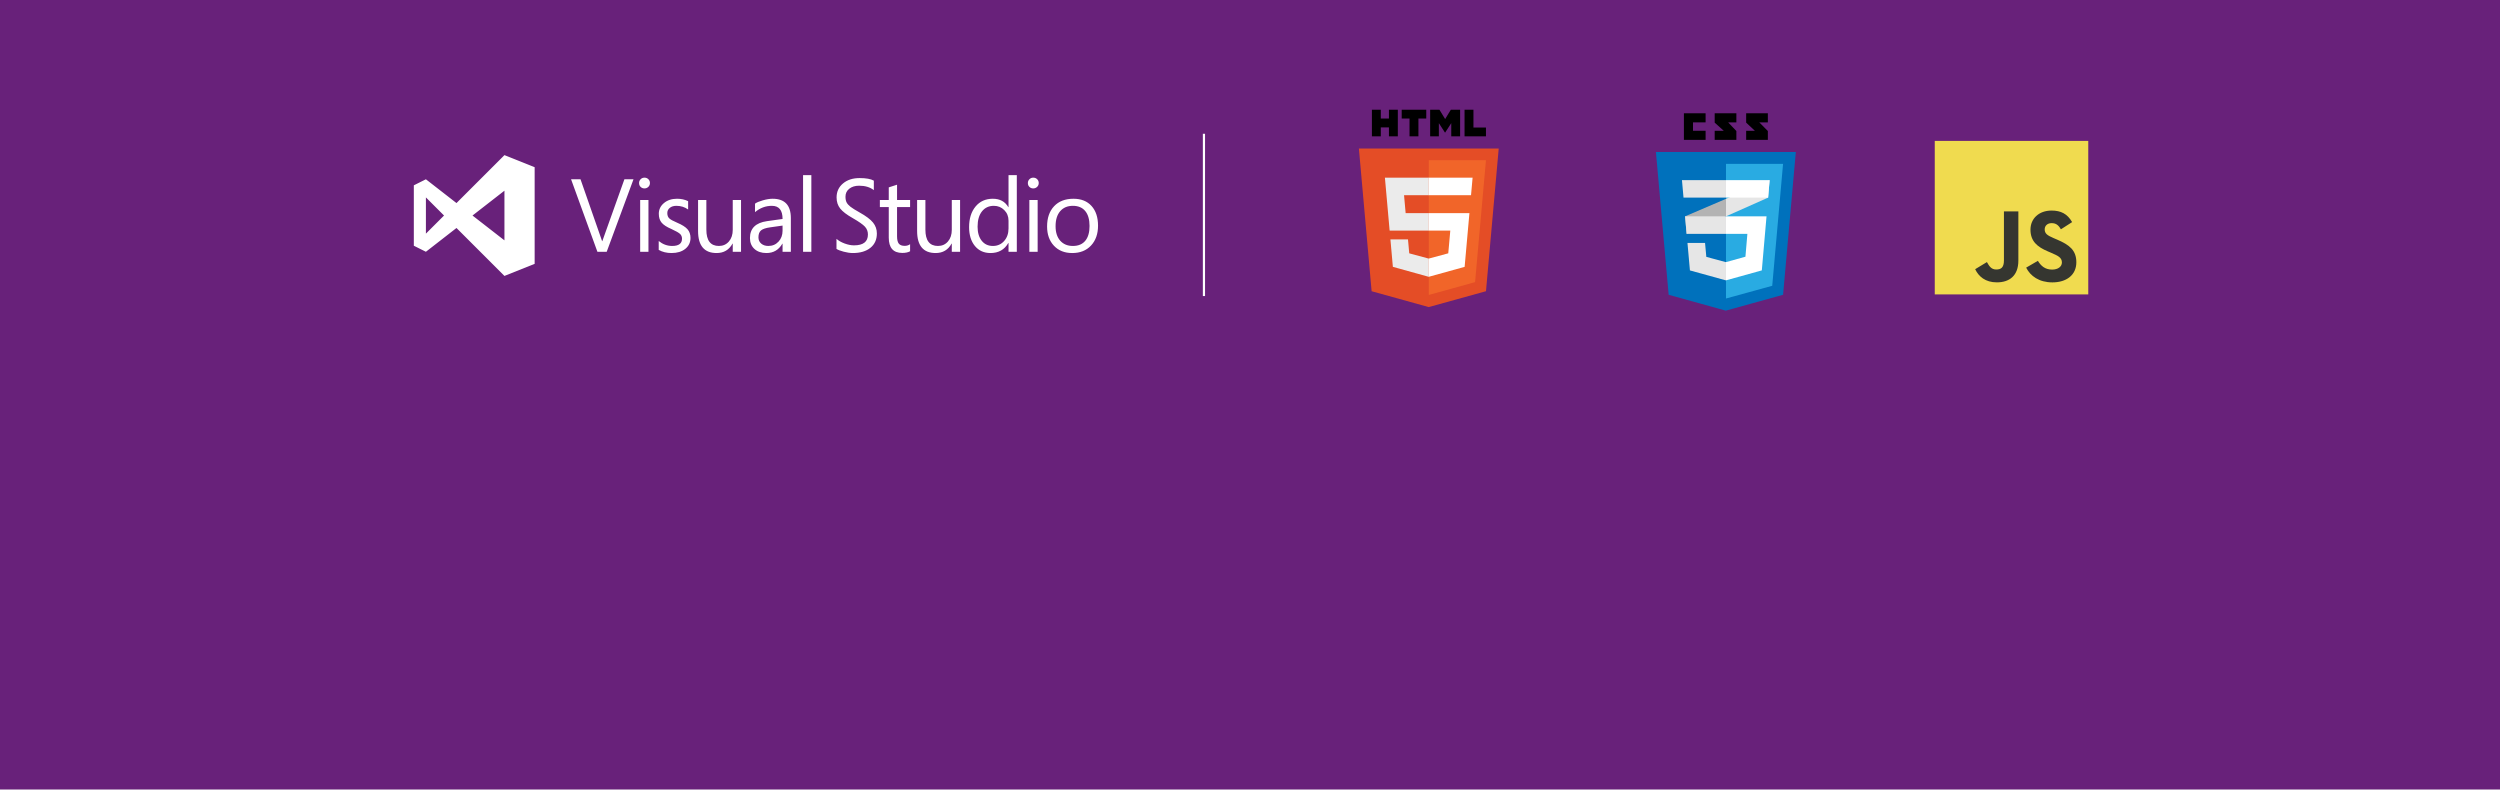
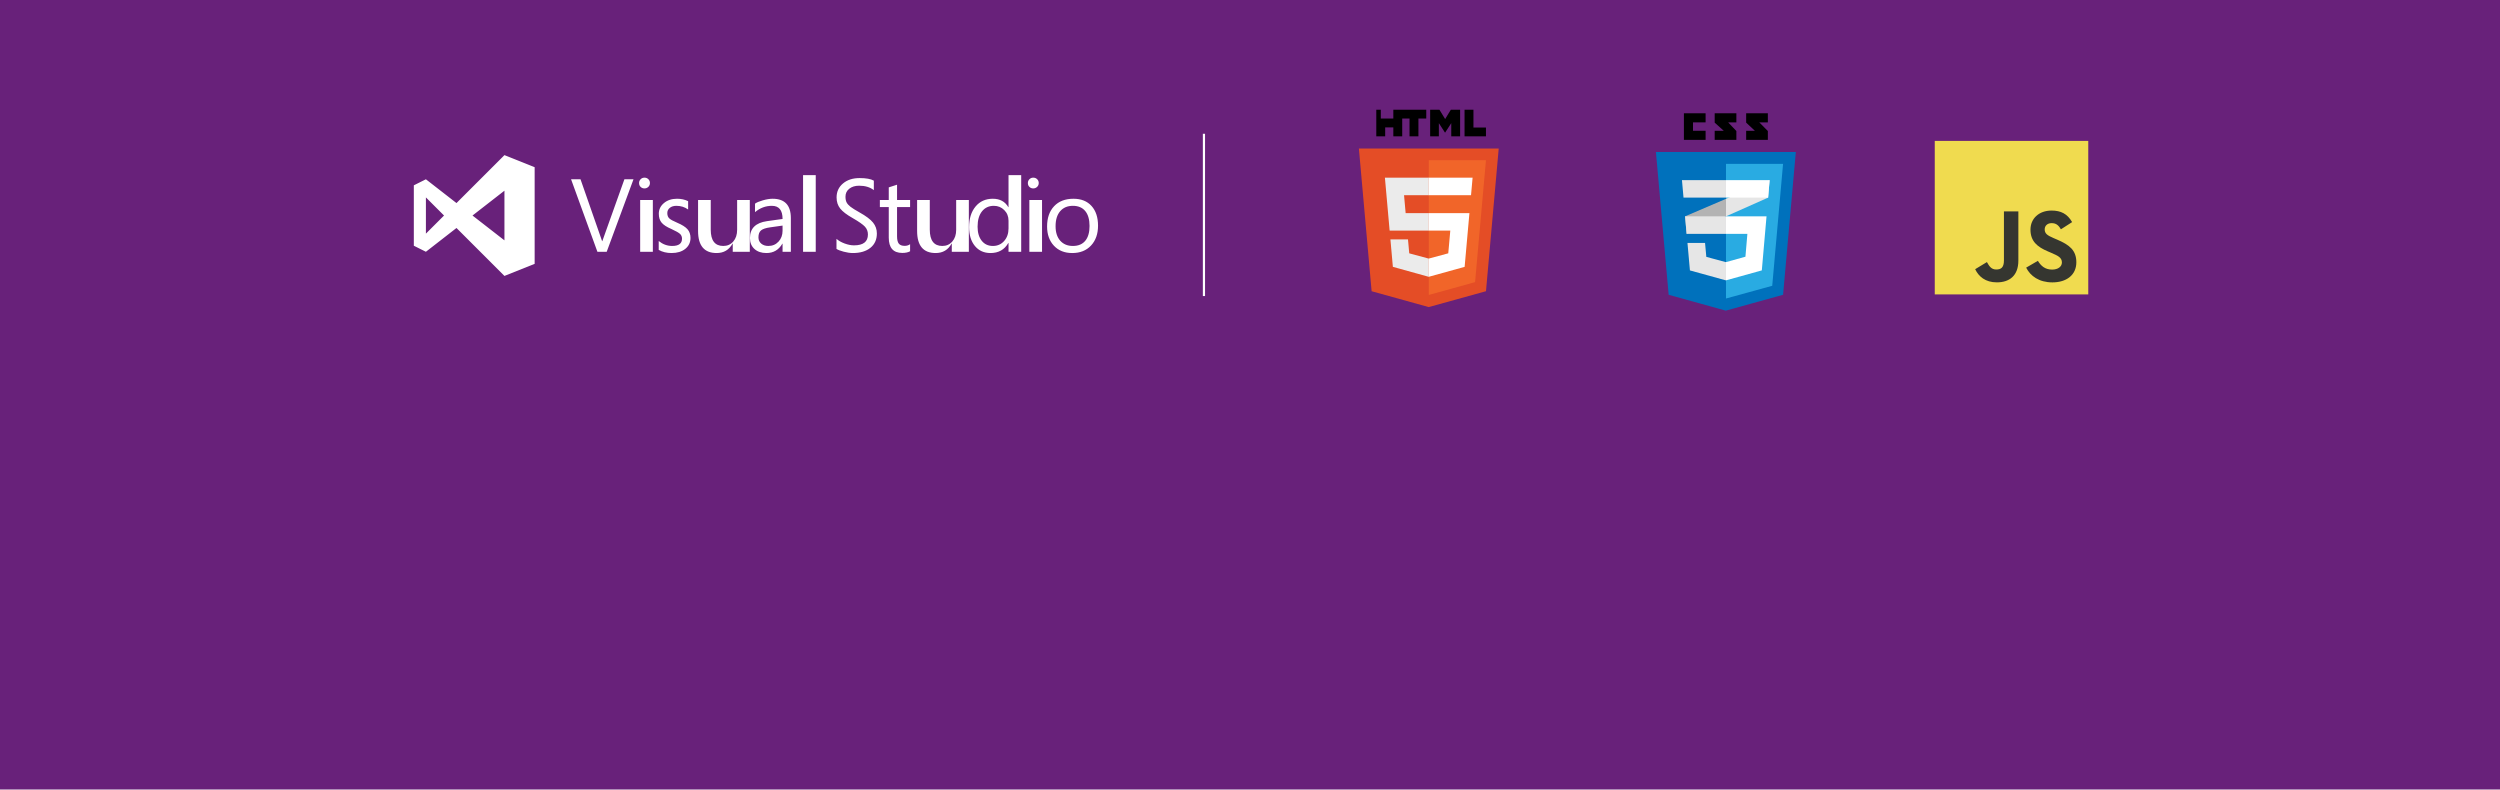
<svg xmlns="http://www.w3.org/2000/svg" viewBox="0 0 1140 360" enable-background="new 0 0 1140 360">
  <path fill="#68217A" d="M0 0h1140v360h-1140v-360z" />
  <polygon fill="#E44D26" points="625.457,132.801 619.654,67.717 683.416,67.717 677.607,132.791 651.496,140.03" />
  <polygon fill="#F16529" points="651.535,134.497 672.634,128.648 677.598,73.039 651.535,73.039" />
  <polygon fill="#EBEBEB" points="651.535,97.178 640.973,97.178 640.243,89.004 651.535,89.004 651.535,81.021 651.508,81.021 631.519,81.021 631.71,83.163 633.672,105.16 651.535,105.16" />
  <polygon fill="#EBEBEB" points="651.535,117.909 651.5,117.918 642.61,115.517 642.042,109.151 637.722,109.151 634.029,109.151 635.147,121.685 651.499,126.224 651.535,126.214" />
-   <path d="M625.587 50.03h4.057v4.008h3.711v-4.008h4.057v12.137h-4.057v-4.064h-3.711v4.064h-4.057v-12.137zm17.158 4.025h-3.571v-4.025h11.201v4.025h-3.573v8.112h-4.057v-8.112zm9.407-4.025h4.23l2.602 4.264 2.599-4.264h4.231v12.137h-4.04v-6.016l-2.791 4.315h-.07l-2.793-4.315v6.016h-3.969v-12.137zm15.682 0h4.058v8.125h5.705v4.012h-9.762v-12.137z" />
+   <path d="M625.587 50.03h4.057v4.008h5.711v-4.008h4.057v12.137h-4.057v-4.064h-3.711v4.064h-4.057v-12.137zm17.158 4.025h-3.571v-4.025h11.201v4.025h-3.573v8.112h-4.057v-8.112zm9.407-4.025h4.23l2.602 4.264 2.599-4.264h4.231v12.137h-4.04v-6.016l-2.791 4.315h-.07l-2.793-4.315v6.016h-3.969v-12.137zm15.682 0h4.058v8.125h5.705v4.012h-9.762v-12.137z" />
  <polygon fill="#fff" points="651.508,97.178 651.508,105.16 661.337,105.16 660.41,115.512 651.508,117.915 651.508,126.22 667.872,121.685 667.992,120.336 669.868,99.321 670.062,97.178 667.911,97.178" />
  <polygon fill="#fff" points="651.508,81.021 651.508,85.979 651.508,88.984 651.508,89.004 670.763,89.004 670.763,89.004 670.789,89.004 670.949,87.209 671.313,83.163 671.503,81.021" />
  <polygon points="777.75,55.803 777.75,51.656 767.862,51.656 767.862,63.777 777.75,63.777 777.75,59.631 772.008,59.631 772.008,55.803" />
  <polygon points="791.785,51.656 781.896,51.656 781.896,55.913 786.023,59.631 781.896,59.631 781.896,63.777 791.785,63.777 791.785,59.74 788.034,55.803 791.785,55.803" />
  <polygon points="806.138,51.656 796.25,51.656 796.25,55.913 800.217,59.631 796.25,59.631 796.25,63.777 806.138,63.777 806.138,59.74 802.228,55.803 806.138,55.803" />
  <polygon fill="#0071BC" points="760.908,134.424 755.103,69.309 818.897,69.309 813.085,134.413 786.961,141.656" />
  <polygon fill="#29ABE2" points="787.054,136.117 808.137,130.316 813.077,74.732 787.054,74.732" />
  <polygon fill="#B3B3B3" points="768.392,98.655 769.091,106.629 787.054,98.655 787.054,90.668" />
  <polygon fill="#E6E6E6" points="806.948,82.142 787.054,90.668 787.054,98.655 806.262,90.116" />
  <polygon fill="#E6E6E6" points="787.054,119.519 786.992,119.529 778.084,117.136 777.502,110.776 769.485,110.776 770.603,123.307 786.99,127.844 787.054,127.829" />
  <polygon fill="#fff" points="787.054,98.655 787.054,106.629 796.807,106.629 795.92,117.055 787.054,119.526 787.054,127.835 803.386,123.298 805.536,98.655" />
  <polygon fill="#E6E6E6" points="787.054,98.655 768.392,98.655 769.091,106.629 787.054,106.629" />
  <polygon fill="#E6E6E6" points="787.054,90.116 787.054,82.142 786.973,82.142 766.974,82.142 767.682,90.116" />
  <polygon fill="#fff" points="787.054,82.142 787.054,90.016 787.054,90.116 806.262,90.116 806.948,82.142" />
  <rect x="882.25" y="64.25" fill="#F0DB4F" width="70" height="70" />
  <path fill="#353630" d="M929.272 118.938c1.41 2.302 3.244 3.994 6.489 3.994 2.726 0 4.467-1.362 4.467-3.244 0-2.256-1.789-3.054-4.789-4.367l-1.644-.706c-4.747-2.022-7.9-4.556-7.9-9.911 0-4.933 3.759-8.689 9.633-8.689 4.182 0 7.189 1.456 9.356 5.267l-5.122 3.289c-1.128-2.022-2.344-2.819-4.233-2.819-1.927 0-3.148 1.222-3.148 2.819 0 1.973 1.222 2.772 4.044 3.994l1.644.704c5.589 2.397 8.744 4.84 8.744 10.333 0 5.922-4.652 9.167-10.9 9.167-6.109 0-10.056-2.911-11.987-6.727l5.346-3.104zm-23.236.57c1.033 1.833 1.973 3.383 4.233 3.383 2.161 0 3.524-.846 3.524-4.133v-22.367h6.578v22.456c0 6.811-3.993 9.911-9.822 9.911-5.267 0-8.317-2.726-9.868-6.008l5.355-3.242z" />
-   <path d="M296.374 83.453c0 .708-.246 1.296-.737 1.763-.494.47-1.076.704-1.752.704-.693 0-1.277-.227-1.752-.681-.477-.452-.715-1.048-.715-1.786 0-.66.234-1.234.703-1.717.468-.484 1.057-.727 1.765-.727.706 0 1.299.239 1.775.715.475.477.713 1.054.713 1.729zm177.29 0c0 .708-.245 1.296-.737 1.763-.494.47-1.076.704-1.752.704-.693 0-1.277-.227-1.752-.681-.477-.452-.715-1.048-.715-1.786 0-.66.234-1.234.703-1.717.468-.484 1.057-.727 1.765-.727.706 0 1.299.239 1.775.715.475.477.713 1.054.713 1.729zm-184.79-1.697l-12.216 33.052h-4.241l-12.008-33.052h4.31l9.842 28.212h.092l10.072-28.212h4.149zm6.822 33.052h-3.78v-23.602h3.78v23.602zm19.173-6.316c0 2.044-.788 3.703-2.362 4.978-1.575 1.276-3.669 1.913-6.281 1.913-2.228 0-4.18-.476-5.854-1.429v-4.056c1.859 1.506 3.903 2.258 6.131 2.258 2.996 0 4.494-1.098 4.494-3.296 0-.891-.292-1.617-.876-2.178-.584-.561-1.913-1.317-3.988-2.27-2.09-.891-3.565-1.848-4.425-2.87-.861-1.022-1.291-2.378-1.291-4.068 0-1.951.784-3.58 2.351-4.886s3.557-1.959 5.97-1.959c1.859 0 3.542.369 5.048 1.106v3.803c-1.537-1.121-3.319-1.682-5.347-1.682-1.244 0-2.247.308-3.008.922-.761.614-1.141 1.406-1.141 2.374 0 1.045.292 1.848.876 2.408.584.561 1.79 1.226 3.619 1.994 2.243.953 3.818 1.951 4.725 2.996.906 1.046 1.359 2.36 1.359 3.942zm23.041 6.316h-3.78v-3.734h-.092c-1.567 2.873-3.987 4.31-7.26 4.31-5.639 0-8.459-3.357-8.459-10.072v-14.106h3.78v13.507c0 4.964 1.905 7.444 5.716 7.444 1.875 0 3.396-.68 4.564-2.04 1.168-1.36 1.752-3.13 1.752-5.313v-13.598h3.78v23.602zm22.716 0h-3.78v-3.688h-.092c-1.644 2.843-4.064 4.264-7.26 4.264-2.274 0-4.095-.618-5.462-1.855-1.368-1.237-2.051-2.9-2.051-4.99 0-4.394 2.597-6.961 7.791-7.698l7.076-.991c0-3.995-1.621-5.993-4.863-5.993-2.843 0-5.409.96-7.698 2.881v-3.872c.692-.522 1.875-1.026 3.549-1.51 1.675-.484 3.165-.726 4.472-.726 5.547 0 8.321 2.943 8.321 8.828v15.35zm-3.78-11.94l-5.716.807c-1.952.276-3.319.741-4.103 1.394-.784.653-1.176 1.71-1.176 3.17 0 1.183.422 2.132 1.268 2.846.845.714 1.928 1.071 3.25 1.071 1.875 0 3.423-.66 4.644-1.982 1.222-1.321 1.832-2.973 1.832-4.956v-2.35zm13.13 11.94h-3.78v-34.942h3.78v34.942zm29.875-8.344c0 2.781-.983 4.964-2.95 6.546-1.967 1.583-4.641 2.374-8.021 2.374-1.23 0-2.616-.204-4.16-.611-1.544-.407-2.639-.833-3.284-1.279v-4.587c.937.845 2.17 1.552 3.699 2.121s2.954.853 4.276.853c4.241 0 6.361-1.652 6.361-4.956 0-1.383-.453-2.57-1.36-3.561-.907-.991-2.766-2.294-5.578-3.907-2.719-1.536-4.625-2.996-5.716-4.379-1.091-1.383-1.637-3.065-1.637-5.048 0-2.612.976-4.736 2.927-6.373 1.951-1.637 4.472-2.455 7.56-2.455 2.965 0 5.132.392 6.5 1.176v4.333c-1.721-1.352-3.957-2.028-6.707-2.028-1.829 0-3.323.457-4.483 1.371-1.16.914-1.74 2.124-1.74 3.63 0 1.091.173 1.967.519 2.627.346.661.93 1.314 1.752 1.959.822.646 2.209 1.514 4.16 2.604 2.919 1.629 4.963 3.166 6.131 4.61 1.167 1.446 1.751 3.105 1.751 4.98zm15.151 8.113c-.907.507-2.09.761-3.549.761-4.118 0-6.177-2.32-6.177-6.961v-13.967h-4.057v-3.204h4.057v-5.762l3.78-1.221v6.983h5.946v3.204h-5.946v13.322c0 1.583.269 2.709.807 3.377.538.668 1.437 1.003 2.697 1.003.937 0 1.752-.254 2.443-.761v3.226zm22.793.231h-3.78v-3.734h-.092c-1.567 2.873-3.987 4.31-7.26 4.31-5.639 0-8.459-3.357-8.459-10.072v-14.106h3.78v13.507c0 4.964 1.905 7.444 5.716 7.444 1.874 0 3.396-.68 4.563-2.04 1.168-1.36 1.752-3.13 1.752-5.313v-13.598h3.78v23.602zm25.871 0h-3.78v-4.011h-.092c-1.752 3.058-4.456 4.587-8.113 4.587-2.981 0-5.355-1.071-7.122-3.215-1.767-2.143-2.651-5.005-2.651-8.586 0-3.902.98-7.037 2.939-9.404 1.959-2.366 4.583-3.549 7.871-3.549 3.227 0 5.585 1.276 7.076 3.826h.092v-14.59h3.78v34.942zm-3.78-10.672v-3.48c0-1.951-.65-3.572-1.948-4.863-1.299-1.291-2.878-1.936-4.737-1.936-2.274 0-4.079.841-5.416 2.524s-2.005 4.015-2.005 6.995c0 2.705.63 4.844 1.89 6.419 1.26 1.575 2.958 2.363 5.094 2.363 2.074 0 3.78-.752 5.117-2.258 1.337-1.508 2.005-3.428 2.005-5.764zm13.282 10.672h-3.78v-23.602h3.78v23.602zm27.536-11.893c0 3.749-1.064 6.765-3.192 9.047-2.128 2.282-4.982 3.423-8.563 3.423-3.488 0-6.273-1.11-8.355-3.33-2.082-2.22-3.123-5.143-3.123-8.77 0-3.903 1.068-6.987 3.204-9.254 2.135-2.266 5.078-3.4 8.828-3.4 3.503 0 6.246 1.095 8.228 3.285 1.982 2.188 2.973 5.188 2.973 8.999zm-3.872.138c0-2.965-.657-5.24-1.971-6.823-1.314-1.582-3.192-2.374-5.635-2.374-2.428 0-4.349.811-5.762 2.432-1.414 1.621-2.12 3.906-2.12 6.857 0 2.828.71 5.036 2.132 6.626 1.421 1.59 3.338 2.385 5.751 2.385 2.458 0 4.341-.784 5.647-2.351 1.304-1.566 1.958-3.817 1.958-6.752zm-266.807-32.32l-21.866 21.866-13.946-10.847-5.509 2.754v27.547l5.509 2.755 13.946-10.848 21.866 21.866 13.774-5.509v-44.075l-13.774-5.509zm-35.812 35.811v-16.528l8.265 8.265-8.265 8.263zm21.251-8.263l14.561-11.326v22.651l-14.561-11.325z" fill="#fff" />
+   <path d="M296.374 83.453c0 .708-.246 1.296-.737 1.763-.494.47-1.076.704-1.752.704-.693 0-1.277-.227-1.752-.681-.477-.452-.715-1.048-.715-1.786 0-.66.234-1.234.703-1.717.468-.484 1.057-.727 1.765-.727.706 0 1.299.239 1.775.715.475.477.713 1.054.713 1.729zm177.29 0c0 .708-.245 1.296-.737 1.763-.494.47-1.076.704-1.752.704-.693 0-1.277-.227-1.752-.681-.477-.452-.715-1.048-.715-1.786 0-.66.234-1.234.703-1.717.468-.484 1.057-.727 1.765-.727.706 0 1.299.239 1.775.715.475.477.713 1.054.713 1.729zm-184.79-1.697l-12.216 33.052h-4.241l-12.008-33.052h4.31l9.842 28.212h.092l10.072-28.212h4.149zm6.822 33.052h-3.78v-23.602h5.78v23.602zm19.173-6.316c0 2.044-.788 3.703-2.362 4.978-1.575 1.276-3.669 1.913-6.281 1.913-2.228 0-4.18-.476-5.854-1.429v-4.056c1.859 1.506 3.903 2.258 6.131 2.258 2.996 0 4.494-1.098 4.494-3.296 0-.891-.292-1.617-.876-2.178-.584-.561-1.913-1.317-3.988-2.27-2.09-.891-3.565-1.848-4.425-2.87-.861-1.022-1.291-2.378-1.291-4.068 0-1.951.784-3.58 2.351-4.886s3.557-1.959 5.97-1.959c1.859 0 3.542.369 5.048 1.106v3.803c-1.537-1.121-3.319-1.682-5.347-1.682-1.244 0-2.247.308-3.008.922-.761.614-1.141 1.406-1.141 2.374 0 1.045.292 1.848.876 2.408.584.561 1.79 1.226 3.619 1.994 2.243.953 3.818 1.951 4.725 2.996.906 1.046 1.359 2.36 1.359 3.942zm23.041 6.316h-3.78v-3.734h-.092c-1.567 2.873-3.987 4.31-7.26 4.31-5.639 0-8.459-3.357-8.459-10.072v-14.106h5.78v13.507c0 4.964 1.905 7.444 5.716 7.444 1.875 0 3.396-.68 4.564-2.04 1.168-1.36 1.752-3.13 1.752-5.313v-13.598h5.78v23.602zm22.716 0h-3.78v-3.688h-.092c-1.644 2.843-4.064 4.264-7.26 4.264-2.274 0-4.095-.618-5.462-1.855-1.368-1.237-2.051-2.9-2.051-4.99 0-4.394 2.597-6.961 7.791-7.698l7.076-.991c0-3.995-1.621-5.993-4.863-5.993-2.843 0-5.409.96-7.698 2.881v-3.872c.692-.522 1.875-1.026 3.549-1.51 1.675-.484 3.165-.726 4.472-.726 5.547 0 8.321 2.943 8.321 8.828v15.35zm-3.78-11.94l-5.716.807c-1.952.276-3.319.741-4.103 1.394-.784.653-1.176 1.71-1.176 3.17 0 1.183.422 2.132 1.268 2.846.845.714 1.928 1.071 3.25 1.071 1.875 0 3.423-.66 4.644-1.982 1.222-1.321 1.832-2.973 1.832-4.956v-2.35zm13.13 11.94h-3.78v-34.942h5.78v34.942zm29.875-8.344c0 2.781-.983 4.964-2.95 6.546-1.967 1.583-4.641 2.374-8.021 2.374-1.23 0-2.616-.204-4.16-.611-1.544-.407-2.639-.833-3.284-1.279v-4.587c.937.845 2.17 1.552 3.699 2.121s2.954.853 4.276.853c4.241 0 6.361-1.652 6.361-4.956 0-1.383-.453-2.57-1.36-3.561-.907-.991-2.766-2.294-5.578-3.907-2.719-1.536-4.625-2.996-5.716-4.379-1.091-1.383-1.637-3.065-1.637-5.048 0-2.612.976-4.736 2.927-6.373 1.951-1.637 4.472-2.455 7.56-2.455 2.965 0 5.132.392 6.5 1.176v4.333c-1.721-1.352-3.957-2.028-6.707-2.028-1.829 0-3.323.457-4.483 1.371-1.16.914-1.74 2.124-1.74 3.63 0 1.091.173 1.967.519 2.627.346.661.93 1.314 1.752 1.959.822.646 2.209 1.514 4.16 2.604 2.919 1.629 4.963 3.166 6.131 4.61 1.167 1.446 1.751 3.105 1.751 4.98zm15.151 8.113c-.907.507-2.09.761-3.549.761-4.118 0-6.177-2.32-6.177-6.961v-13.967h-4.057v-3.204h4.057v-5.762l3.78-1.221v6.983h5.946v3.204h-5.946v13.322c0 1.583.269 2.709.807 3.377.538.668 1.437 1.003 2.697 1.003.937 0 1.752-.254 2.443-.761v3.226zm22.793.231h-3.78v-3.734h-.092c-1.567 2.873-3.987 4.31-7.26 4.31-5.639 0-8.459-3.357-8.459-10.072v-14.106h5.78v13.507c0 4.964 1.905 7.444 5.716 7.444 1.874 0 3.396-.68 4.563-2.04 1.168-1.36 1.752-3.13 1.752-5.313v-13.598h5.78v23.602zm25.871 0h-3.78v-4.011h-.092c-1.752 3.058-4.456 4.587-8.113 4.587-2.981 0-5.355-1.071-7.122-3.215-1.767-2.143-2.651-5.005-2.651-8.586 0-3.902.98-7.037 2.939-9.404 1.959-2.366 4.583-3.549 7.871-3.549 3.227 0 5.585 1.276 7.076 3.826h.092v-14.59h5.78v34.942zm-3.78-10.672v-3.48c0-1.951-.65-3.572-1.948-4.863-1.299-1.291-2.878-1.936-4.737-1.936-2.274 0-4.079.841-5.416 2.524s-2.005 4.015-2.005 6.995c0 2.705.63 4.844 1.89 6.419 1.26 1.575 2.958 2.363 5.094 2.363 2.074 0 3.78-.752 5.117-2.258 1.337-1.508 2.005-3.428 2.005-5.764zm13.282 10.672h-3.78v-23.602h5.78v23.602zm27.536-11.893c0 3.749-1.064 6.765-3.192 9.047-2.128 2.282-4.982 3.423-8.563 3.423-3.488 0-6.273-1.11-8.355-3.33-2.082-2.22-3.123-5.143-3.123-8.77 0-3.903 1.068-6.987 3.204-9.254 2.135-2.266 5.078-3.4 8.828-3.4 3.503 0 6.246 1.095 8.228 3.285 1.982 2.188 2.973 5.188 2.973 8.999zm-3.872.138c0-2.965-.657-5.24-1.971-6.823-1.314-1.582-3.192-2.374-5.635-2.374-2.428 0-4.349.811-5.762 2.432-1.414 1.621-2.12 3.906-2.12 6.857 0 2.828.71 5.036 2.132 6.626 1.421 1.59 3.338 2.385 5.751 2.385 2.458 0 4.341-.784 5.647-2.351 1.304-1.566 1.958-3.817 1.958-6.752zm-266.807-32.32l-21.866 21.866-13.946-10.847-5.509 2.754v27.547l5.509 2.755 13.946-10.848 21.866 21.866 13.774-5.509v-44.075l-13.774-5.509zm-35.812 35.811v-16.528l8.265 8.265-8.265 8.263zm21.251-8.263l14.561-11.326v22.651l-14.561-11.325z" fill="#fff" />
  <rect x="548.5" y="61" fill="#fff" width="1" height="74" />
</svg>
